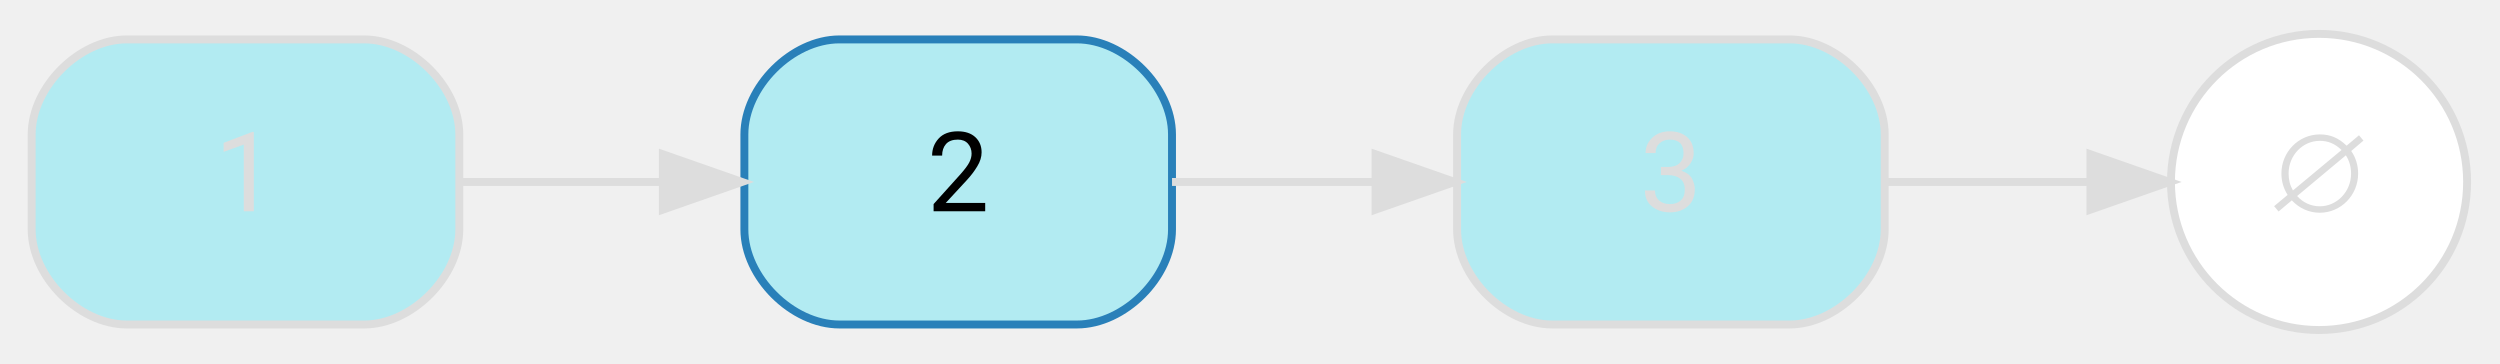
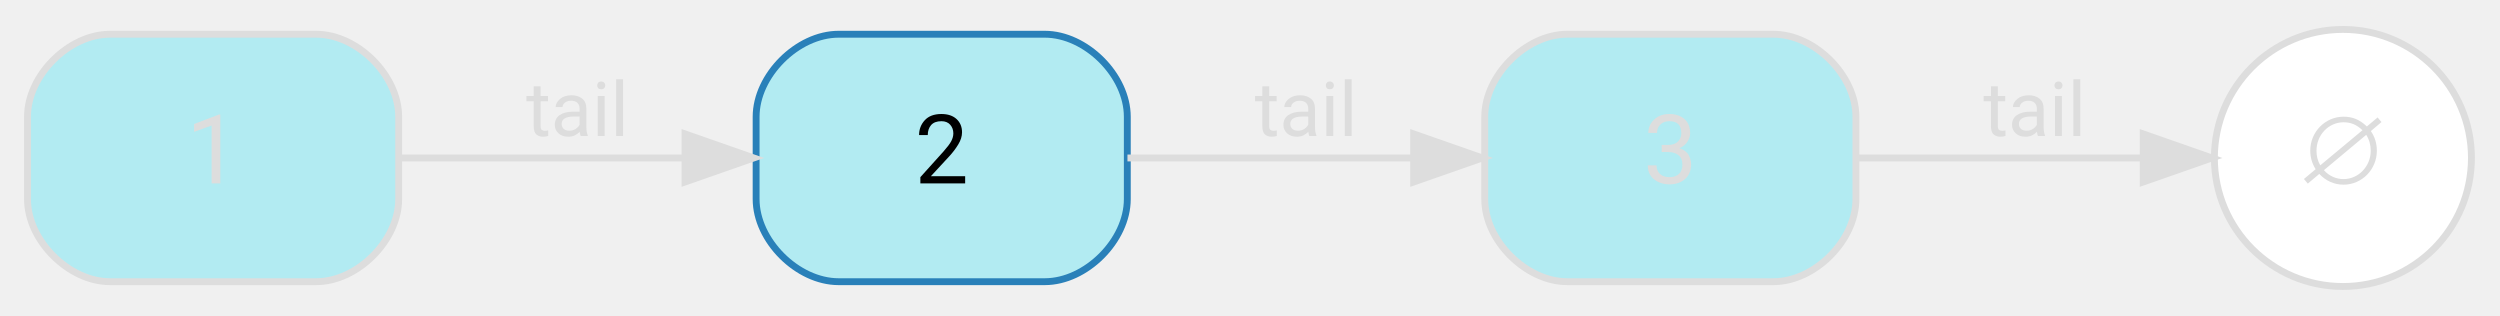
- <svg xmlns="http://www.w3.org/2000/svg" width="316pt" height="46pt" viewBox="0.00 0.00 315.70 45.70">
+ <svg xmlns="http://www.w3.org/2000/svg" width="364pt" height="46pt" viewBox="0.00 0.00 363.70 45.70">
  <g id="graph0" class="graph" transform="scale(1 1) rotate(0) translate(4 41.6967)">
    <g id="node1" class="node">
-       <path fill="#b2ebf2" stroke="#2980b9" d="M132,-36.848C132,-36.848 102,-36.848 102,-36.848 96,-36.848 90,-30.848 90,-24.848 90,-24.848 90,-12.848 90,-12.848 90,-6.848 96,-.848 102,-.848 102,-.848 132,-.848 132,-.848 138,-.848 144,-6.848 144,-12.848 144,-12.848 144,-24.848 144,-24.848 144,-30.848 138,-36.848 132,-36.848" />
-       <text text-anchor="middle" x="117" y="-15.148" font-family="Segoe UI,Roboto,Helvetica,Arial,sans-serif" font-size="14.00" fill="#000000">2</text>
+       <path fill="#b2ebf2" stroke="#2980b9" d="M148,-36.848C148,-36.848 118,-36.848 118,-36.848 112,-36.848 106,-30.848 106,-24.848 106,-24.848 106,-12.848 106,-12.848 106,-6.848 112,-.848 118,-.848 118,-.848 148,-.848 148,-.848 154,-.848 160,-6.848 160,-12.848 160,-12.848 160,-24.848 160,-24.848 160,-30.848 154,-36.848 148,-36.848" />
+       <text text-anchor="middle" x="133" y="-15.148" font-family="Segoe UI,Roboto,Helvetica,Arial,sans-serif" font-size="14.00" fill="#000000">2</text>
    </g>
    <g id="node3" class="node">
-       <path fill="#b2ebf2" stroke="#dddddd" d="M222,-36.848C222,-36.848 192,-36.848 192,-36.848 186,-36.848 180,-30.848 180,-24.848 180,-24.848 180,-12.848 180,-12.848 180,-6.848 186,-.848 192,-.848 192,-.848 222,-.848 222,-.848 228,-.848 234,-6.848 234,-12.848 234,-12.848 234,-24.848 234,-24.848 234,-30.848 228,-36.848 222,-36.848" />
-       <text text-anchor="middle" x="207" y="-15.148" font-family="Segoe UI,Roboto,Helvetica,Arial,sans-serif" font-size="14.00" fill="#dddddd">3</text>
+       <path fill="#b2ebf2" stroke="#dddddd" d="M254,-36.848C254,-36.848 224,-36.848 224,-36.848 218,-36.848 212,-30.848 212,-24.848 212,-24.848 212,-12.848 212,-12.848 212,-6.848 218,-.848 224,-.848 224,-.848 254,-.848 254,-.848 260,-.848 266,-6.848 266,-12.848 266,-12.848 266,-24.848 266,-24.848 266,-30.848 260,-36.848 254,-36.848" />
+       <text text-anchor="middle" x="239" y="-15.148" font-family="Segoe UI,Roboto,Helvetica,Arial,sans-serif" font-size="14.00" fill="#dddddd">3</text>
    </g>
    <g id="edge2" class="edge">
-       <path fill="none" stroke="#dddddd" d="M144.003,-18.848C152.028,-18.848 160.966,-18.848 169.531,-18.848" />
-       <polygon fill="#dddddd" stroke="#dddddd" points="169.705,-22.348 179.705,-18.848 169.705,-15.348 169.705,-22.348" />
+       <path fill="none" stroke="#dddddd" d="M160.023,-18.848C172.633,-18.848 187.851,-18.848 201.548,-18.848" />
+       <polygon fill="#dddddd" stroke="#dddddd" points="201.658,-22.348 211.658,-18.848 201.658,-15.348 201.658,-22.348" />
+       <text text-anchor="middle" x="186" y="-22.048" font-family="Segoe UI,Roboto,Helvetica,Arial,sans-serif" font-size="11.00" fill="#dddddd">tail</text>
    </g>
    <g id="node2" class="node">
      <path fill="#b2ebf2" stroke="#dddddd" d="M42,-36.848C42,-36.848 12,-36.848 12,-36.848 6,-36.848 0,-30.848 0,-24.848 0,-24.848 0,-12.848 0,-12.848 0,-6.848 6,-.848 12,-.848 12,-.848 42,-.848 42,-.848 48,-.848 54,-6.848 54,-12.848 54,-12.848 54,-24.848 54,-24.848 54,-30.848 48,-36.848 42,-36.848" />
      <text text-anchor="middle" x="27" y="-15.148" font-family="Segoe UI,Roboto,Helvetica,Arial,sans-serif" font-size="14.00" fill="#dddddd">1</text>
    </g>
    <g id="edge1" class="edge">
-       <path fill="none" stroke="#dddddd" d="M54.003,-18.848C62.028,-18.848 70.966,-18.848 79.531,-18.848" />
-       <polygon fill="#dddddd" stroke="#dddddd" points="79.705,-22.348 89.705,-18.848 79.705,-15.348 79.705,-22.348" />
+       <path fill="none" stroke="#dddddd" d="M54.023,-18.848C66.633,-18.848 81.851,-18.848 95.548,-18.848" />
+       <polygon fill="#dddddd" stroke="#dddddd" points="95.658,-22.348 105.658,-18.848 95.658,-15.348 95.658,-22.348" />
+       <text text-anchor="middle" x="80" y="-22.048" font-family="Segoe UI,Roboto,Helvetica,Arial,sans-serif" font-size="11.00" fill="#dddddd">tail</text>
    </g>
    <g id="node4" class="node">
-       <ellipse fill="#ffffff" stroke="#dddddd" cx="288.848" cy="-18.848" rx="18.698" ry="18.698" />
-       <text text-anchor="middle" x="288.848" y="-15.148" font-family="Segoe UI,Roboto,Helvetica,Arial,sans-serif" font-size="14.00" fill="#dddddd">∅</text>
+       <ellipse fill="#ffffff" stroke="#dddddd" cx="336.848" cy="-18.848" rx="18.698" ry="18.698" />
+       <text text-anchor="middle" x="336.848" y="-15.148" font-family="Segoe UI,Roboto,Helvetica,Arial,sans-serif" font-size="14.00" fill="#dddddd">∅</text>
    </g>
    <g id="edge3" class="edge">
-       <path fill="none" stroke="#dddddd" d="M234.254,-18.848C242.494,-18.848 251.569,-18.848 259.915,-18.848" />
-       <polygon fill="#dddddd" stroke="#dddddd" points="259.978,-22.348 269.978,-18.848 259.978,-15.348 259.978,-22.348" />
+       <path fill="none" stroke="#dddddd" d="M266.256,-18.848C279.068,-18.848 294.364,-18.848 307.437,-18.848" />
+       <polygon fill="#dddddd" stroke="#dddddd" points="307.792,-22.348 317.792,-18.848 307.792,-15.348 307.792,-22.348" />
+       <text text-anchor="middle" x="292" y="-22.048" font-family="Segoe UI,Roboto,Helvetica,Arial,sans-serif" font-size="11.00" fill="#dddddd">tail</text>
    </g>
  </g>
</svg>
